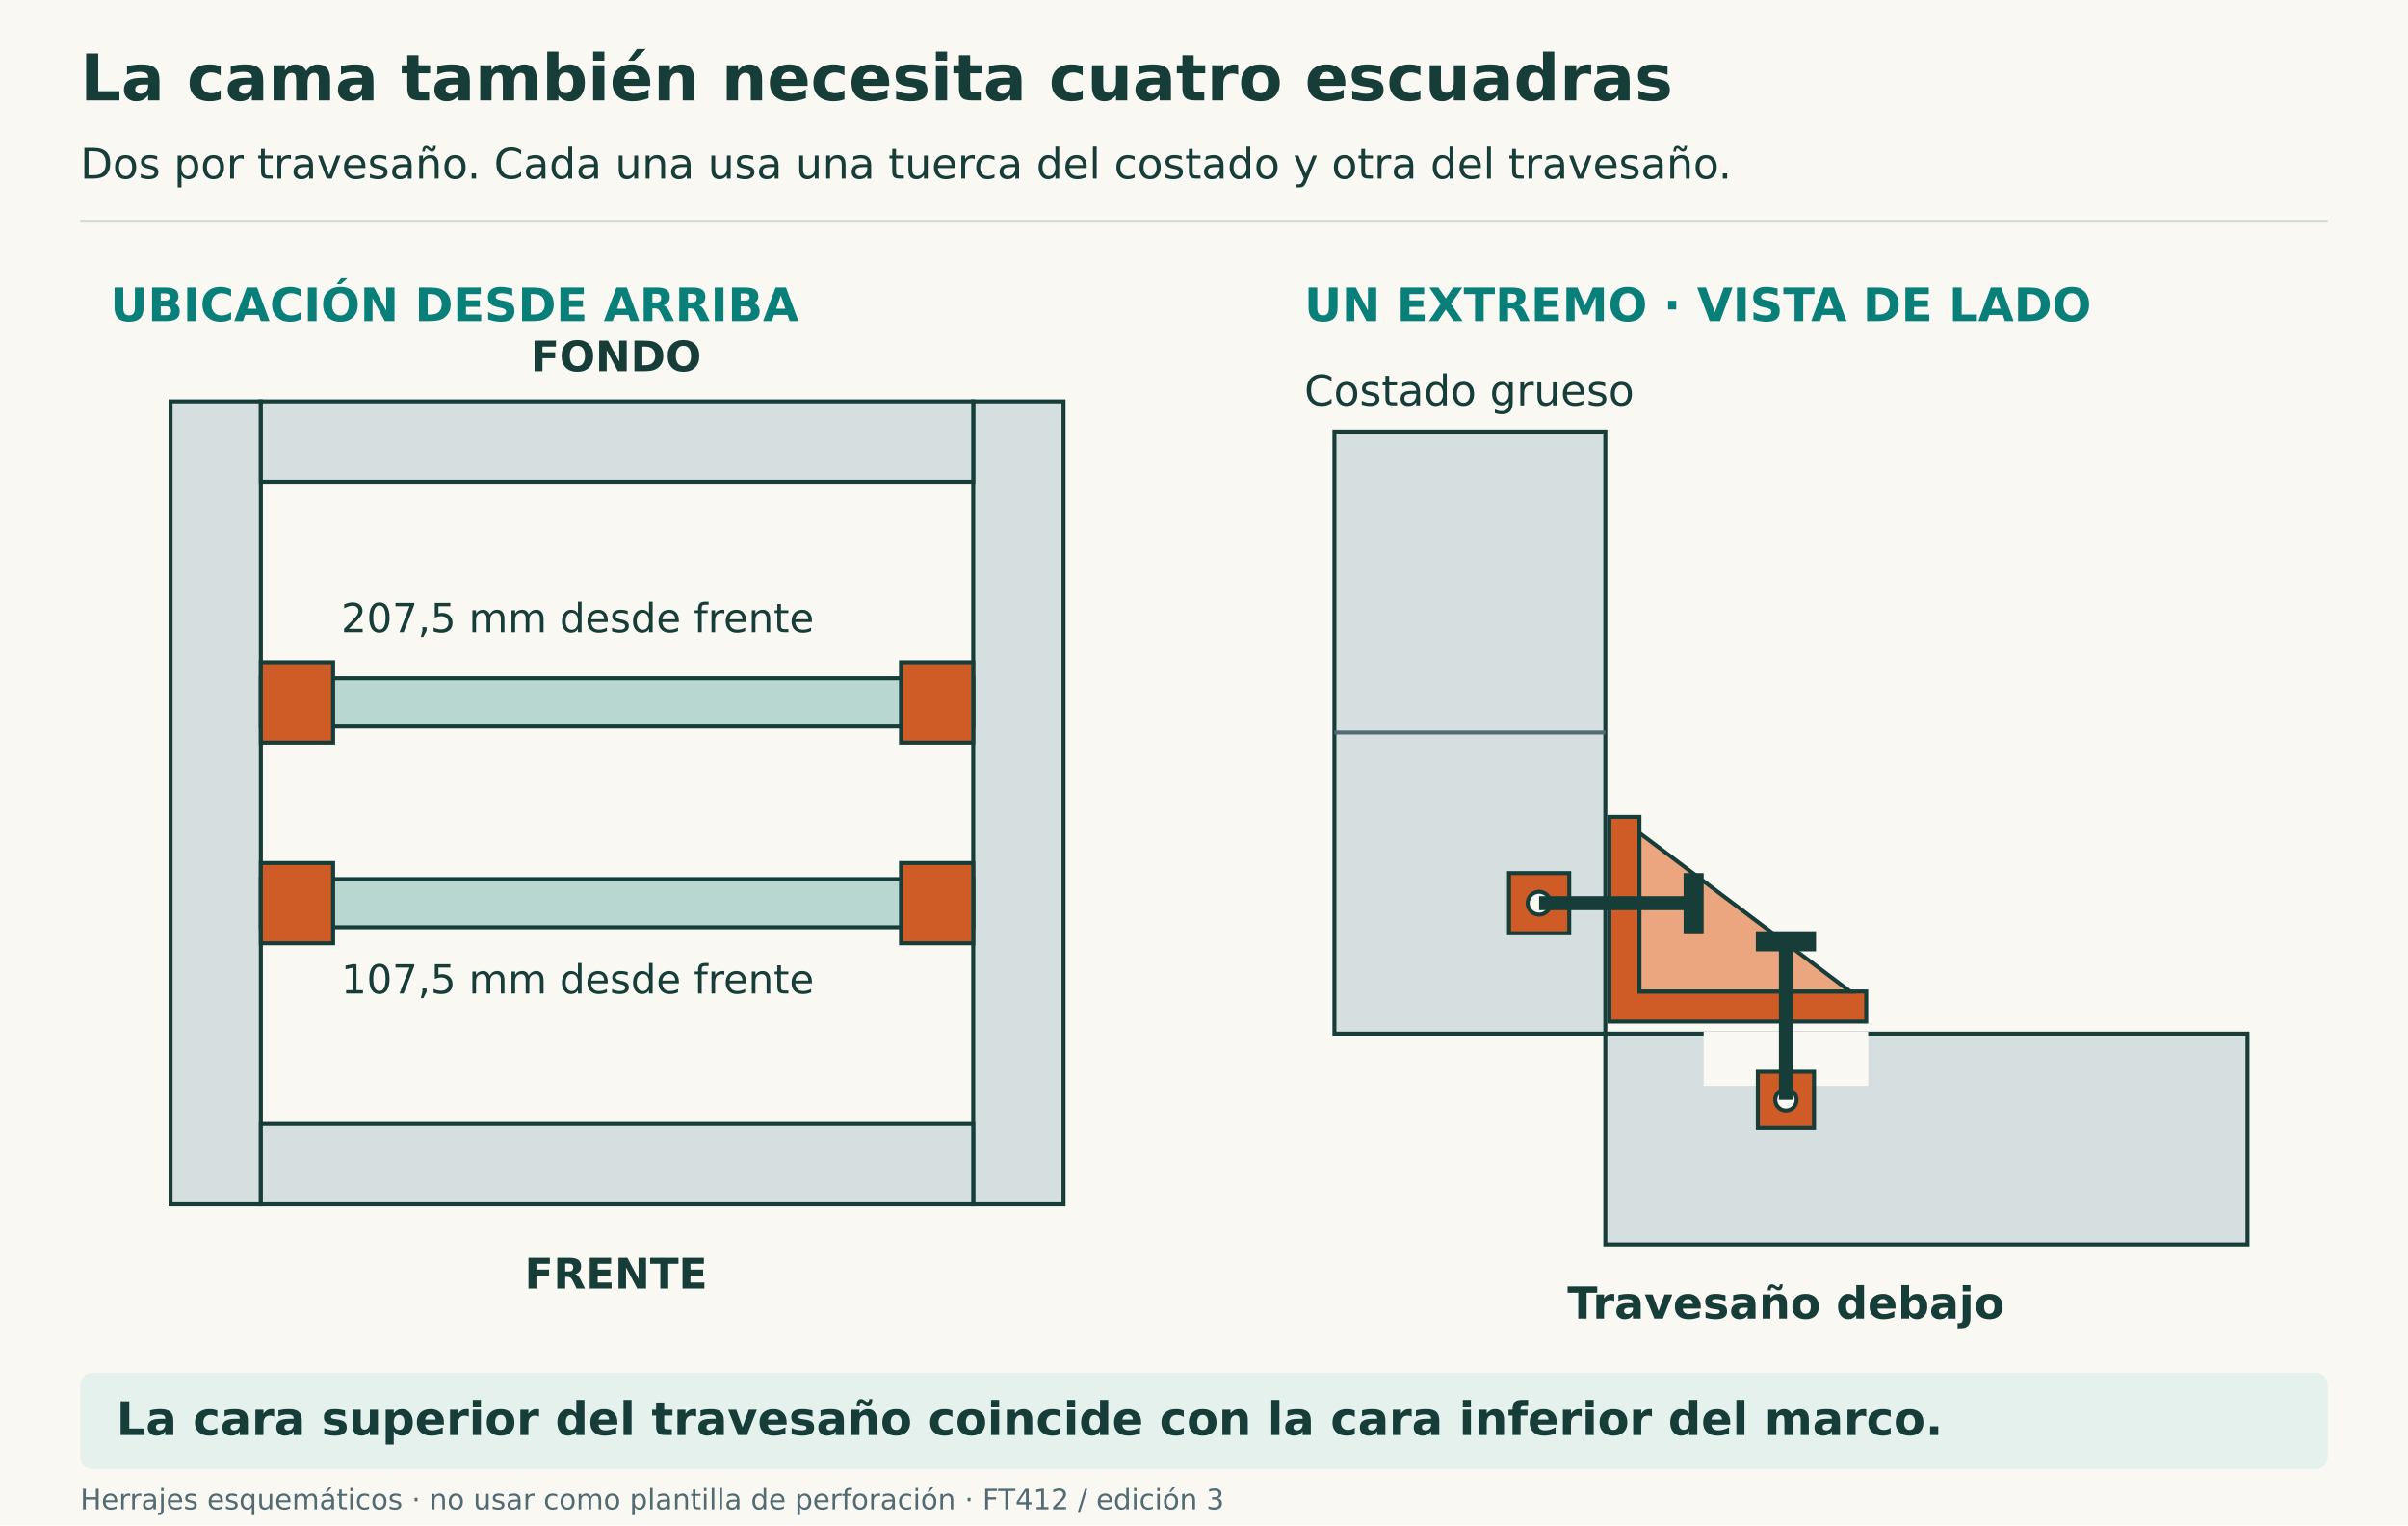
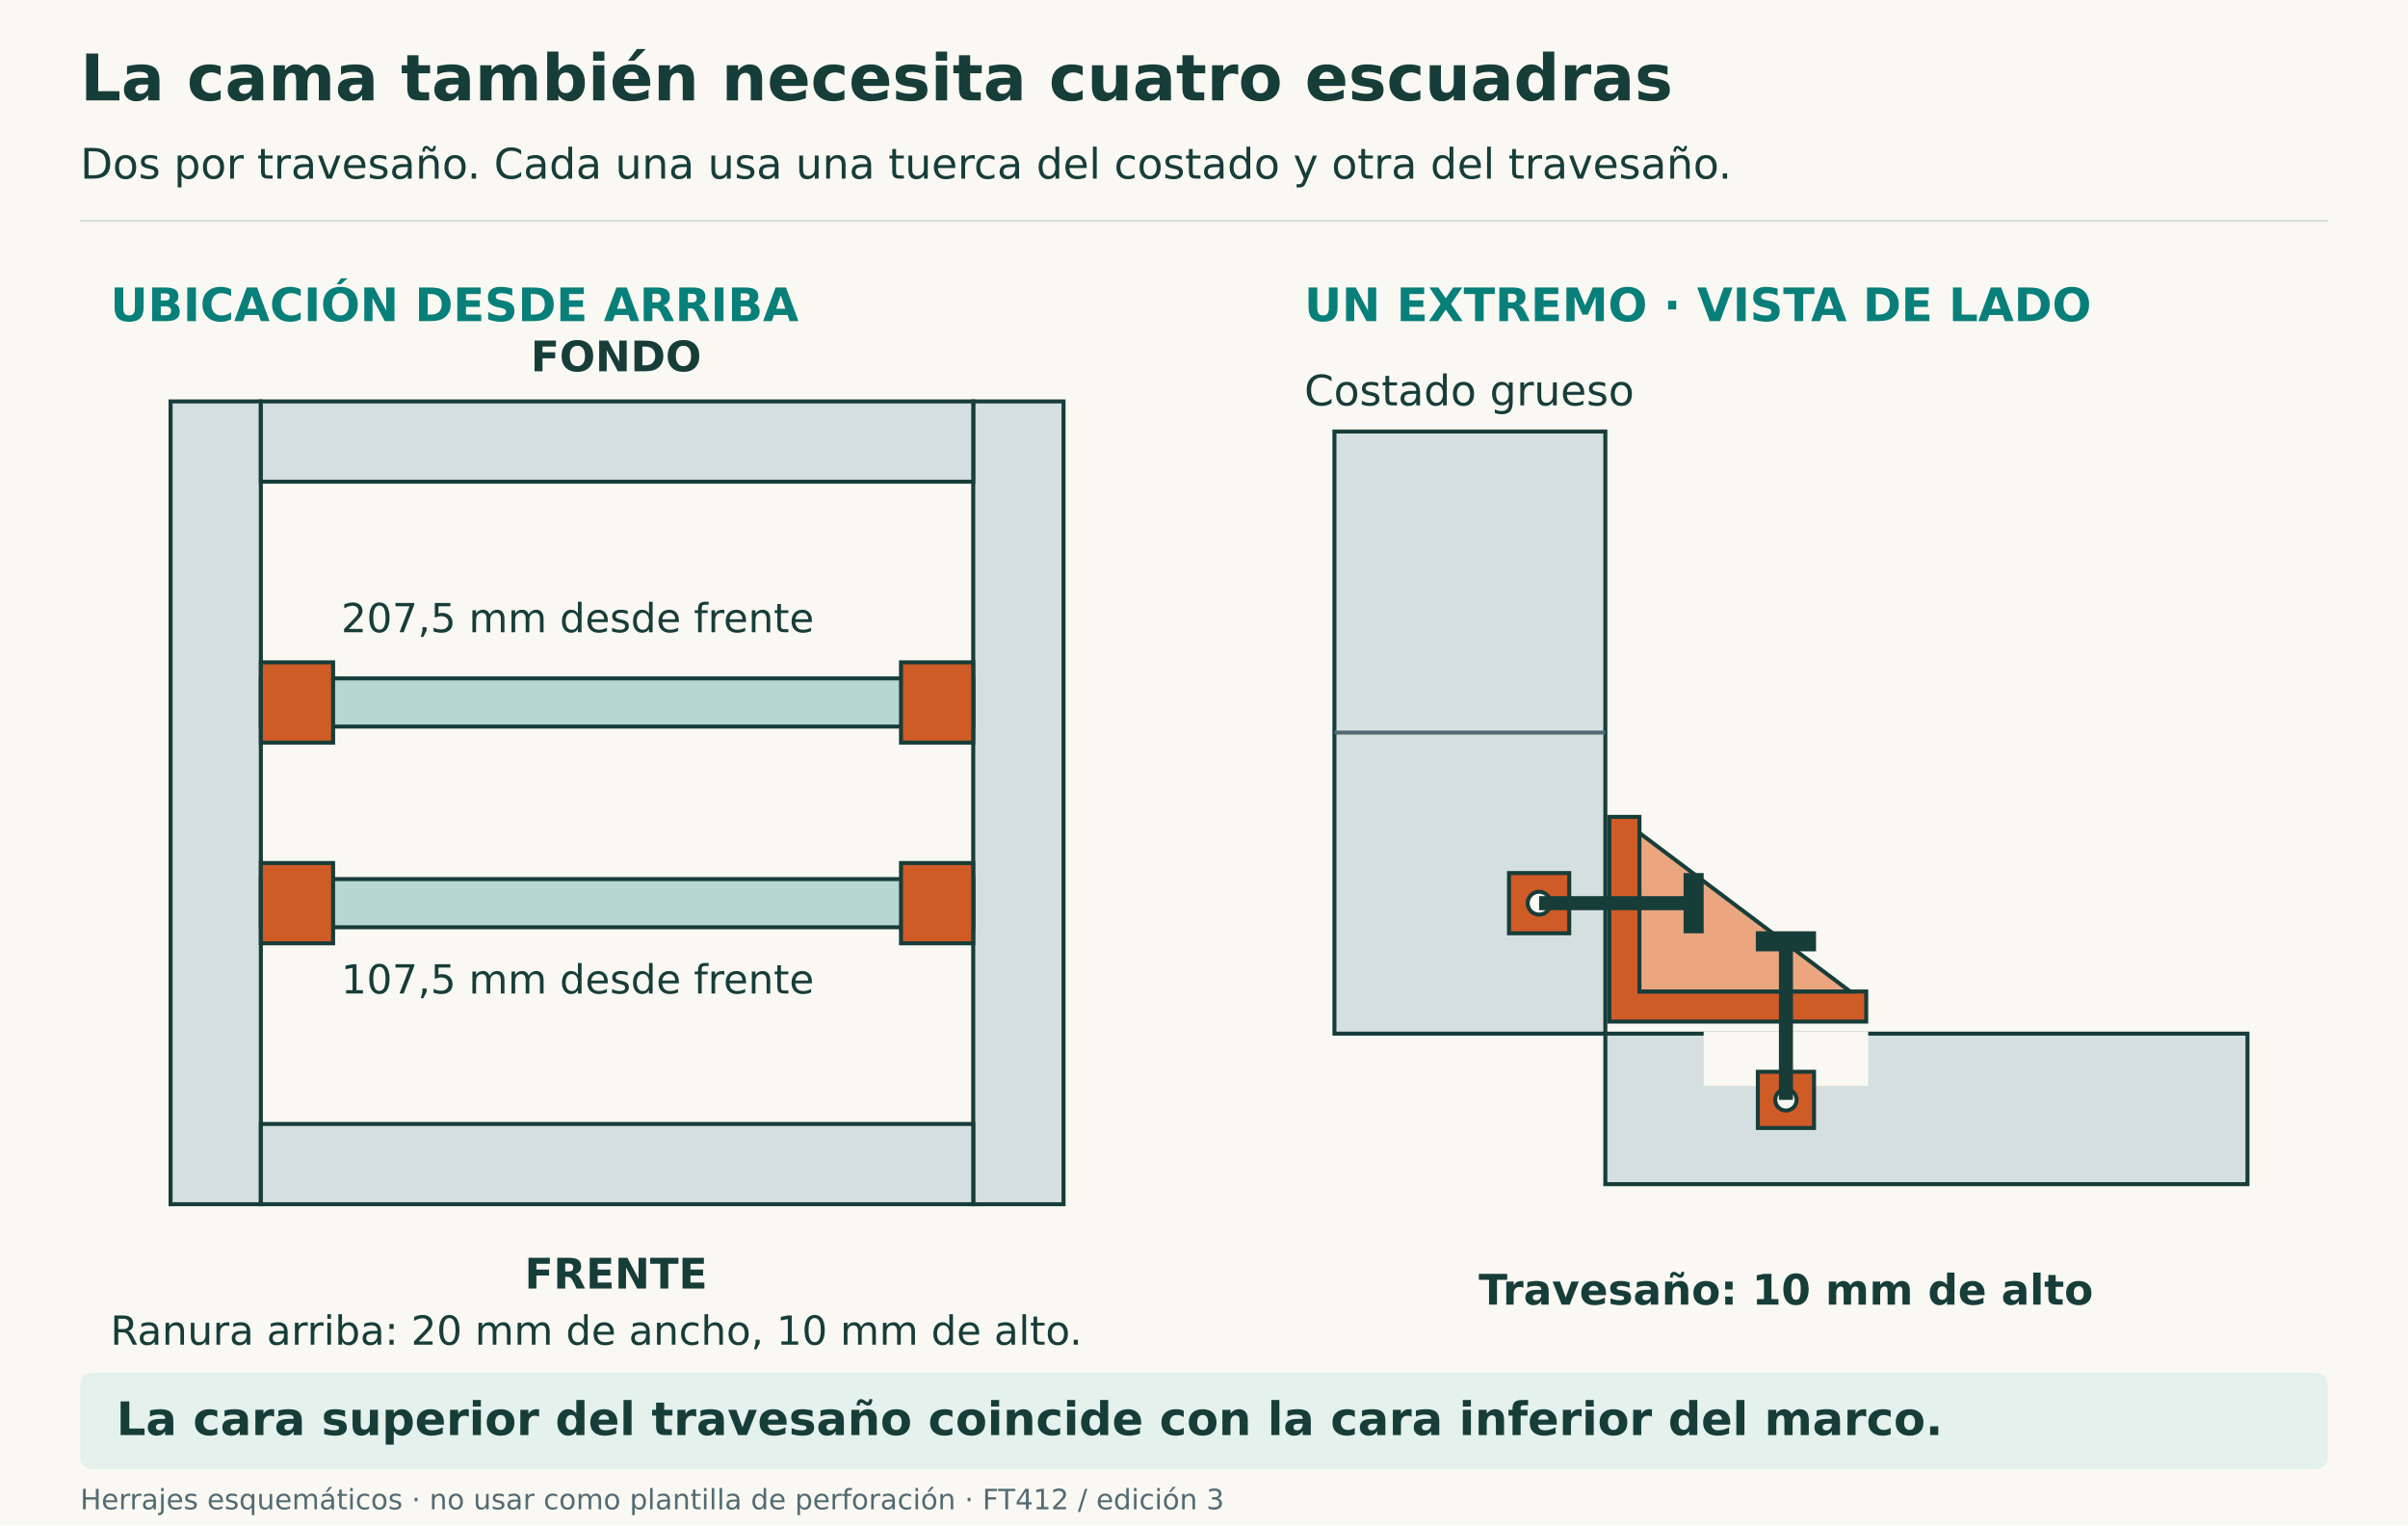
<svg xmlns="http://www.w3.org/2000/svg" width="1200" height="760" viewBox="0 0 1200 760" role="img">
  <defs>
    <marker id="a" markerWidth="8" markerHeight="8" refX="7" refY="3" orient="auto">
      <path d="M0,0 L7,3 L0,6" fill="#cf5b27" />
    </marker>
  </defs>
  <rect width="1200" height="760" fill="#faf8f2" />
  <text x="40" y="50.0" font-family="DejaVu Sans,Arial" font-size="32" fill="#173d39" font-weight="700" text-anchor="start">La cama también necesita cuatro escuadras</text>
  <text x="40" y="89.0" font-family="DejaVu Sans,Arial" font-size="21" fill="#173d39" font-weight="400" text-anchor="start">Dos por travesaño. Cada una usa una tuerca del costado y otra del travesaño.</text>
  <line x1="40" y1="110" x2="1160" y2="110" stroke="#d0ddd6" stroke-width="1" />
  <text x="55" y="160.0" font-family="DejaVu Sans,Arial" font-size="23" fill="#087f79" font-weight="700" text-anchor="start">UBICACIÓN DESDE ARRIBA</text>
  <rect x="85" y="200" width="45" height="400" rx="0" fill="#d6dfdf" stroke="#173d39" stroke-width="2" />
  <rect x="485" y="200" width="45" height="400" rx="0" fill="#d6dfdf" stroke="#173d39" stroke-width="2" />
  <rect x="130" y="200" width="355" height="40" rx="0" fill="#d6dfdf" stroke="#173d39" stroke-width="2" />
  <rect x="130" y="560" width="355" height="40" rx="0" fill="#d6dfdf" stroke="#173d39" stroke-width="2" />
  <rect x="130" y="338" width="355" height="24" rx="0" fill="#b8d7d1" stroke="#173d39" stroke-width="2" />
  <rect x="130" y="330" width="36" height="40" rx="0" fill="#cf5b27" stroke="#173d39" stroke-width="2" />
  <rect x="449" y="330" width="36" height="40" rx="0" fill="#cf5b27" stroke="#173d39" stroke-width="2" />
  <rect x="130" y="438" width="355" height="24" rx="0" fill="#b8d7d1" stroke="#173d39" stroke-width="2" />
  <rect x="130" y="430" width="36" height="40" rx="0" fill="#cf5b27" stroke="#173d39" stroke-width="2" />
  <rect x="449" y="430" width="36" height="40" rx="0" fill="#cf5b27" stroke="#173d39" stroke-width="2" />
  <text x="307" y="185.0" font-family="DejaVu Sans,Arial" font-size="21" fill="#173d39" font-weight="700" text-anchor="middle">FONDO</text>
  <text x="307" y="642.0" font-family="DejaVu Sans,Arial" font-size="21" fill="#173d39" font-weight="700" text-anchor="middle">FRENTE</text>
  <text x="170" y="315.0" font-family="DejaVu Sans,Arial" font-size="20" fill="#173d39" font-weight="400" text-anchor="start">207,5 mm desde frente</text>
  <text x="170" y="495.0" font-family="DejaVu Sans,Arial" font-size="20" fill="#173d39" font-weight="400" text-anchor="start">107,5 mm desde frente</text>
  <text x="650" y="160.0" font-family="DejaVu Sans,Arial" font-size="23" fill="#087f79" font-weight="700" text-anchor="start">UN EXTREMO · VISTA DE LADO</text>
  <rect x="665" y="215" width="135" height="300" rx="0" fill="#d6dfdf" stroke="#173d39" stroke-width="2" />
  <line x1="665" y1="365" x2="800" y2="365" stroke="#526b73" stroke-width="2" />
-   <rect x="800" y="515" width="320" height="105" rx="0" fill="#d6dfdf" stroke="#173d39" stroke-width="2" />
+   <rect x="800" y="515" width="320" height="75" rx="0" fill="#d6dfdf" stroke="#173d39" stroke-width="2" />
  <rect x="850" y="515" width="80" height="25" rx="0" fill="#faf8f2" stroke="#faf8f2" stroke-width="2" />
  <rect x="876.0" y="534.0" width="28" height="28" rx="0" fill="#cf5b27" stroke="#173d39" stroke-width="2" />
  <circle cx="890" cy="548" r="5.32" fill="#faf8f2" stroke="#173d39" stroke-width="2" />
  <polygon points="802,509 802,407 817,407 817,494 930,494 930,509" fill="#cf5b27" stroke="#173d39" stroke-width="2" />
  <polygon points="817,415 817,494 922,494" fill="#eba680" stroke="#173d39" stroke-width="2" />
  <rect x="752.0" y="435.0" width="30" height="30" rx="0" fill="#cf5b27" stroke="#173d39" stroke-width="2" />
  <circle cx="767" cy="450" r="5.7" fill="#faf8f2" stroke="#173d39" stroke-width="2" />
  <line x1="767" y1="450" x2="845" y2="450" stroke="#173d39" stroke-width="7" />
  <line x1="844" y1="435" x2="844" y2="465" stroke="#173d39" stroke-width="10" />
  <line x1="890" y1="548" x2="890" y2="469" stroke="#173d39" stroke-width="7" />
  <line x1="875" y1="469" x2="905" y2="469" stroke="#173d39" stroke-width="10" />
  <text x="650" y="202.0" font-family="DejaVu Sans,Arial" font-size="21" fill="#173d39" font-weight="400" text-anchor="start">Costado grueso</text>
-   <text x="890" y="657.0" font-family="DejaVu Sans,Arial" font-size="22" fill="#173d39" font-weight="700" text-anchor="middle">Travesaño debajo</text>
+   <text x="890" y="650.0" font-family="DejaVu Sans,Arial" font-size="21" fill="#173d39" font-weight="700" text-anchor="middle">Travesaño: 10 mm de alto</text>
+   <text x="55" y="670.0" font-family="DejaVu Sans,Arial" font-size="20" fill="#173d39" font-weight="400" text-anchor="start">Ranura arriba: 20 mm de ancho, 10 mm de alto.</text>
  <rect x="40" y="684" width="1120" height="48" rx="6" fill="#e4f1ec" stroke="none" stroke-width="2" />
  <text x="58" y="715.0" font-family="DejaVu Sans,Arial" font-size="23" fill="#173d39" font-weight="700" text-anchor="start">La cara superior del travesaño coincide con la cara inferior del marco.</text>
  <text x="40" y="752.0" font-family="DejaVu Sans,Arial" font-size="14" fill="#526b73" font-weight="400" text-anchor="start">Herrajes esquemáticos · no usar como plantilla de perforación · FT412 / edición 3</text>
</svg>
